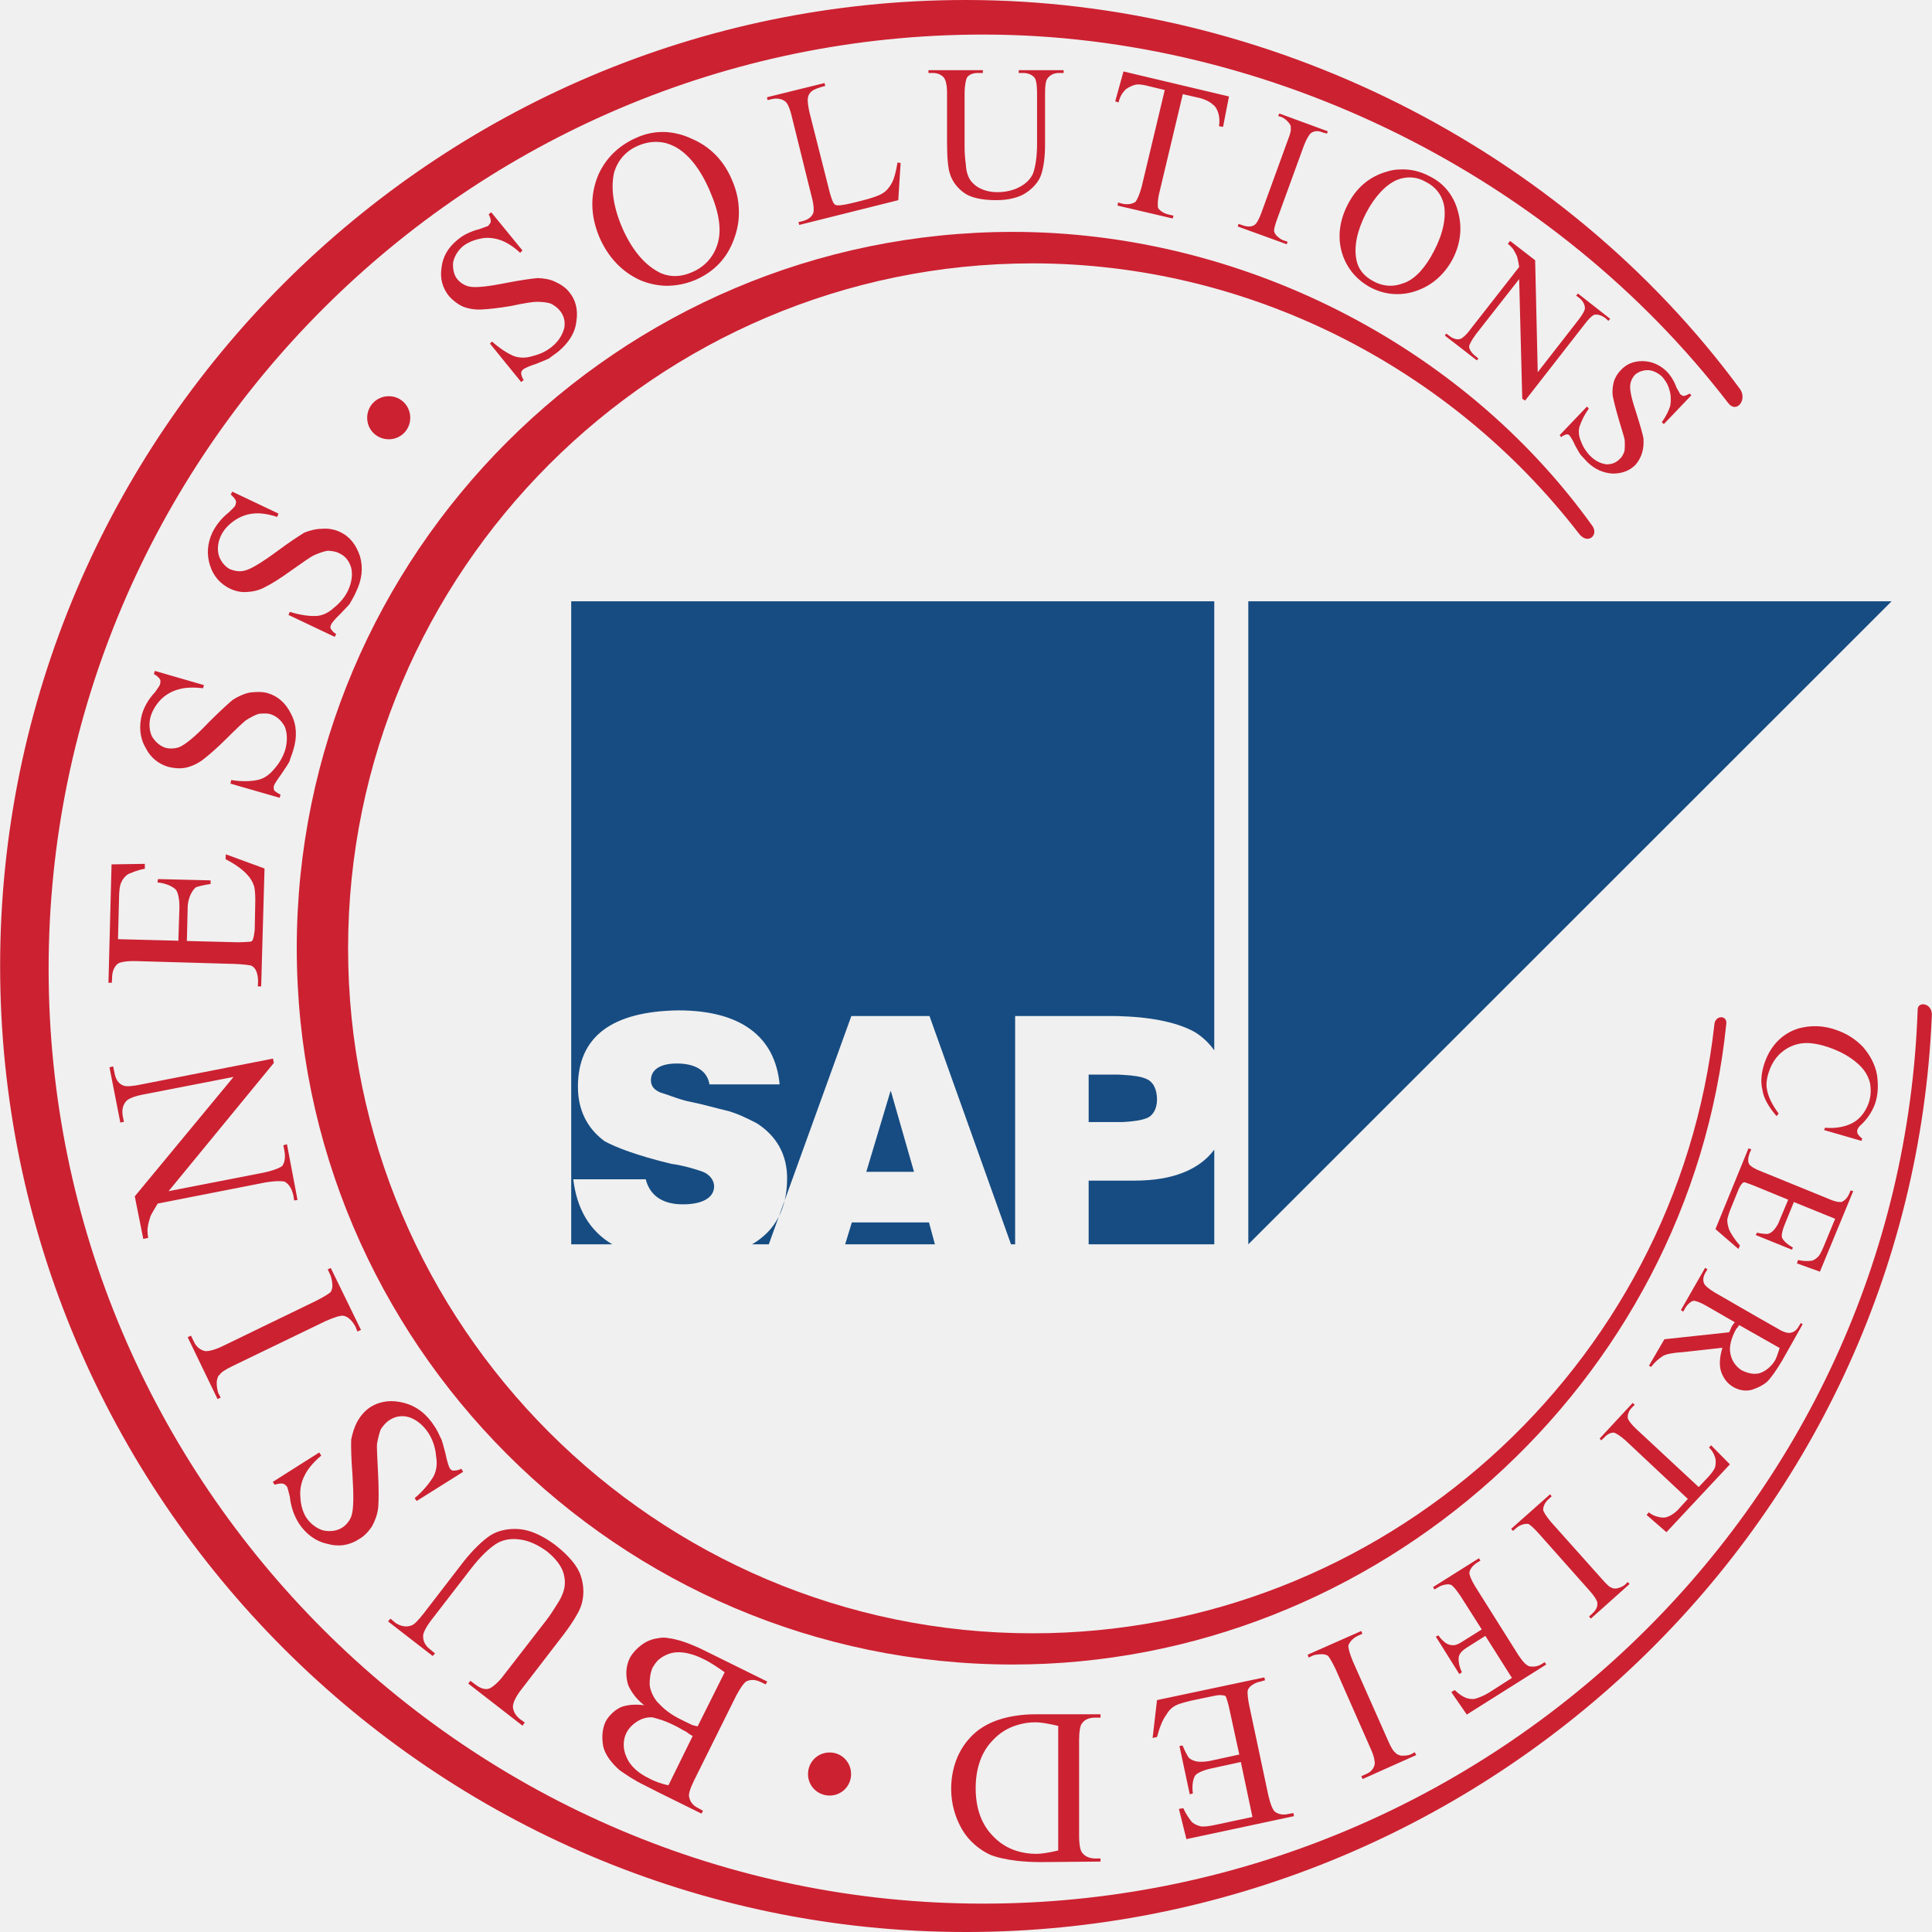
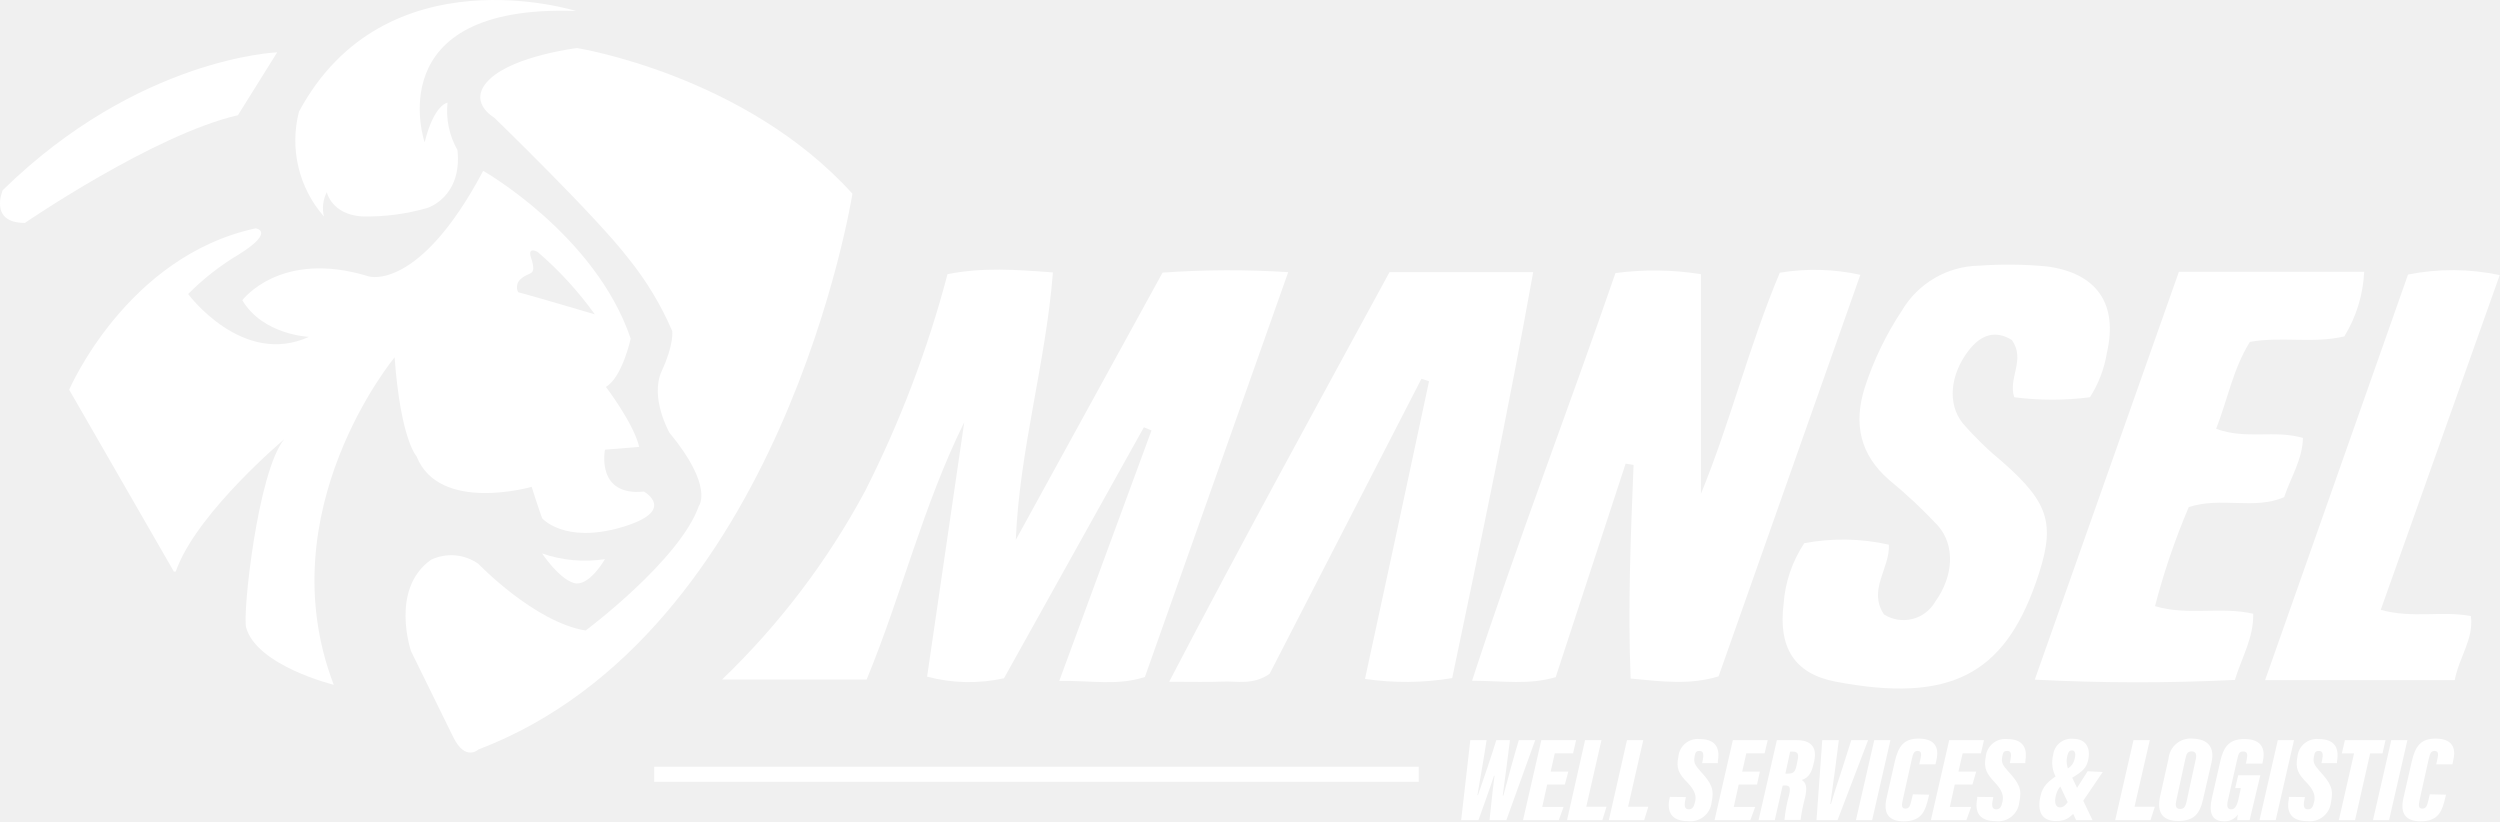
- <svg xmlns="http://www.w3.org/2000/svg" width="2500" height="2500" viewBox="0 0 539.209 539.279">
-   <path d="M316.728 329.544H303.84v17.783h35.064v-26.424c-4.176 5.617-11.665 8.641-22.176 8.641zM320.184 312.048c1.729-.721 2.737-2.736 2.737-5.112 0-2.808-1.009-5.04-3.098-5.832-1.296-.576-3.527-.936-6.479-1.08-.72-.071-1.44-.071-2.232-.071h-7.271V313.2h9.503c2.952-.144 5.328-.505 6.84-1.152zM255.097 327.096l-6.481-22.609-.216.504-6.624 22.105h13.321zM248.4 341.208h-10.656l-1.872 6.119h25.056l-1.656-6.119H248.4z" fill="#164c82" />
-   <path d="M313.344 167.832H159.408v179.495h11.448c-6.264-3.743-9.864-9.791-10.872-18.144h20.232c1.152 4.536 4.68 6.984 10.368 6.984 5.616 0 8.713-1.944 8.713-5.04 0-1.584-1.153-3.24-3.097-4.032-1.8-.648-5.184-1.729-8.856-2.232-9.576-2.304-15.696-4.68-18.648-6.336-4.968-3.672-7.416-8.855-7.416-15.191 0-13.896 9.36-21.024 28.008-21.312 17.136 0 27 7.057 28.296 20.664H198c-.648-3.888-4.032-5.832-9.071-5.832-4.825 0-7.272 1.8-7.272 4.681 0 1.8 1.152 2.808 2.736 3.455 1.656.433 4.248 1.584 7.416 2.376 4.104.792 7.992 1.944 11.376 2.736 3.024.864 5.832 2.304 8.064 3.456 5.473 3.528 8.424 8.712 8.424 15.336 0 2.215-.23 4.27-.678 6.169l18.606-51.457H259.417l22.753 63.72h1.15v-63.72h27.289c.936 0 1.871 0 2.735.072 8.784.288 15.84 1.944 20.231 4.464 2.089 1.296 3.889 3.024 5.328 5.04V167.832h-25.559z" fill="#164c82" />
-   <path d="M209.88 347.327h4.68l2.807-7.764c-1.637 3.229-4.134 5.828-7.487 7.764zM218.994 335.064l-1.627 4.499a20.067 20.067 0 0 0 1.627-4.499zM348.407 167.832h179.569L348.407 347.327V167.832z" fill="#164c82" />
-   <path d="M481.823 285.768C471.6 386.352 384.192 464.616 282.672 464.616c-110.016 0-199.872-89.928-199.872-199.943 0-110.16 89.856-199.944 199.872-199.944 63.216 0 125.28 31.176 161.784 82.08 1.8 2.592-1.297 5.329-3.744 2.161-36.145-46.8-92.592-75.456-152.496-75.456-105.191 0-191.088 85.968-191.088 191.232 0 105.191 85.896 191.159 191.088 191.159 97.271 0 179.712-73.943 190.297-170.063.287-2.523 3.598-2.523 3.31-.074z" fill="#cc2131" />
-   <path d="M535.248 281.735c-4.824 139.536-121.32 249.624-260.856 249.624-143.567 0-260.855-117.216-260.855-260.928 0-143.567 117.288-260.784 260.855-260.784 80.496 0 159.624 39.96 207.936 102.816 2.305 3.096 5.473-.864 3.312-3.888C436.031 41.256 353.952 0 269.568 0 121.176 0 0 121.176 0 269.64s121.176 269.64 269.568 269.64c143.353 0 263.663-112.607 269.64-255.96.071-3.384-3.889-3.888-3.96-1.585z" fill="#cc2131" />
-   <path d="M472.104 110.304l-7.704 8.064-.576-.504c1.225-1.728 2.017-3.384 2.376-4.681.217-1.368.217-3.023-.287-4.463-.36-1.44-1.225-2.737-2.089-3.672-1.223-1.08-2.664-1.728-3.96-1.728-1.439 0-2.808.575-3.599 1.368-.577.648-1.081 1.512-1.225 2.592-.287 1.44.432 4.32 1.728 8.208 1.008 3.168 1.729 5.688 1.944 6.912.071 1.296 0 2.664-.36 3.888-.36 1.296-1.008 2.448-1.872 3.456-1.656 1.656-3.744 2.448-6.336 2.448-2.592-.144-4.968-1.152-7.056-3.168-.648-.648-1.296-1.44-1.8-1.944-.36-.36-.937-1.44-1.656-2.736-.648-1.512-1.295-2.449-1.584-2.808-.145-.216-.648-.36-.864-.288-.36.144-1.008.288-1.44.792l-.432-.576 7.632-7.992.504.576a18.71 18.71 0 0 0-2.592 5.04c-.359 1.152-.216 2.736.433 4.176a11.393 11.393 0 0 0 2.592 4.032c1.439 1.44 2.952 2.088 4.392 2.304 1.584.072 2.952-.504 3.888-1.584.576-.432.938-1.295 1.225-2.016.144-.864.144-2.088.072-3.24-.145-.72-.721-2.664-1.584-5.472-.864-2.952-1.44-5.256-1.729-6.696-.216-1.44 0-2.953.288-4.033.36-1.224 1.081-2.376 1.944-3.239 1.584-1.728 3.6-2.52 5.976-2.52 2.521 0 4.752.936 6.696 2.736 1.224 1.224 2.231 2.808 2.88 4.68.504.792.864 1.512 1.008 1.799.288.216.72.504.937.504.432 0 1.08-.288 1.655-.647l.575.432zM137.088 59.256l8.712 10.656-.648.647c-1.944-1.799-3.816-2.952-5.472-3.527-1.583-.576-3.744-.864-5.544-.432-1.872.36-3.6 1.08-4.896 2.088-1.512 1.224-2.52 3.024-2.808 4.608-.145 1.8.288 3.6 1.224 4.68.72.864 1.872 1.656 3.024 1.945 1.8.504 5.472.072 10.512-.937 4.104-.792 7.2-1.223 8.856-1.367 1.656.072 3.312.288 4.824 1.008 1.44.648 2.952 1.584 3.96 2.88 1.872 2.232 2.52 5.04 2.016 8.208-.36 3.24-2.16 5.976-4.968 8.352-.864.72-1.944 1.368-2.592 1.944-.504.288-1.944.864-3.744 1.584-1.872.576-3.239 1.224-3.6 1.584-.288.215-.576.719-.504 1.08.072.432.216 1.224.72 1.8l-.72.576-8.712-10.728.577-.576c2.231 2.016 4.392 3.312 5.832 3.96 1.584.648 3.528.72 5.328.144 2.088-.504 3.888-1.296 5.472-2.592 2.016-1.584 3.024-3.456 3.528-5.256.36-1.944-.144-3.672-1.368-5.04-.577-.72-1.513-1.368-2.376-1.8-1.009-.36-2.593-.504-3.96-.504-.936 0-3.456.36-7.056 1.151-3.744.648-6.84.937-8.568 1.008-1.872.072-3.672-.288-5.04-.864-1.44-.648-2.736-1.729-3.745-2.808-1.872-2.304-2.592-4.968-2.16-7.848.288-3.167 1.872-5.832 4.464-7.92 1.656-1.44 3.888-2.448 6.192-3.024 1.081-.432 2.016-.72 2.376-.864.359-.433.72-.936.72-1.152.072-.504-.144-1.296-.576-2.088l.72-.576zM64.8 137.232l12.888 6.12-.36.937c-2.592-.864-4.968-1.152-6.696-.937-1.8.145-3.816.937-5.328 2.017-1.656 1.151-2.953 2.592-3.672 4.176-.864 1.8-1.08 3.815-.576 5.544.576 1.728 1.8 3.168 3.168 3.816 1.08.432 2.448.72 3.744.432 1.8-.288 5.04-2.304 9.36-5.472 3.456-2.592 6.192-4.32 7.56-5.185 1.656-.647 3.312-1.08 5.04-1.08 1.584-.144 3.384.144 4.896.864 2.808 1.296 4.536 3.6 5.616 6.768.936 3.24.576 6.552-1.08 9.936-.432 1.08-1.152 2.232-1.584 3.024-.216.576-1.368 1.583-2.736 3.096-1.439 1.368-2.448 2.52-2.664 3.096-.216.36-.288.936 0 1.224.216.36.792 1.08 1.44 1.368l-.432.792-12.888-6.12.36-.864c2.952.936 5.544 1.224 7.2 1.152 1.728 0 3.6-.864 5.04-2.232 1.655-1.296 3.023-2.88 3.96-4.752 1.151-2.448 1.368-4.608.936-6.48-.576-1.943-1.656-3.312-3.456-4.104-.792-.432-2.016-.576-3.023-.648-1.08.144-2.521.648-3.96 1.295-.792.36-2.952 1.872-6.12 4.104-3.168 2.304-5.833 3.96-7.488 4.752-1.656.936-3.528 1.296-5.04 1.368-1.728.144-3.384-.288-4.752-.936-2.664-1.296-4.608-3.456-5.544-6.408-1.008-3.024-.792-6.192.648-9.288 1.008-2.016 2.592-4.032 4.536-5.544.936-.936 1.656-1.584 1.8-1.872.216-.576.36-1.152.216-1.368-.145-.504-.72-1.152-1.44-1.8l.431-.791zM43.2 187.272l13.68 3.96-.216.864c-2.664-.289-5.04-.216-6.696.288-1.8.432-3.672 1.44-5.04 2.808-1.369 1.368-2.376 3.096-2.88 4.68-.576 1.944-.432 3.96.288 5.616.936 1.584 2.376 2.808 3.816 3.24 1.08.288 2.448.288 3.744-.144 1.728-.648 4.68-3.096 8.28-6.912 3.096-3.096 5.544-5.328 6.768-6.336 1.44-.936 3.024-1.656 4.68-2.016 1.656-.216 3.456-.288 5.04.144 2.952.864 5.112 2.88 6.552 5.832 1.584 3.024 1.728 6.408.648 9.936-.288 1.152-.864 2.376-1.08 3.24-.216.576-1.152 1.873-2.232 3.528-1.152 1.584-2.016 2.88-2.16 3.456-.072.36-.072.936.216 1.296.36.216.936.792 1.656 1.008l-.216.936-13.752-3.96.217-1.008c3.023.504 5.544.36 7.271 0 1.656-.288 3.312-1.368 4.608-2.953 1.439-1.583 2.52-3.384 3.167-5.399.72-2.52.576-4.752-.072-6.48-.936-1.8-2.304-3.024-4.176-3.6-.864-.216-2.087-.144-3.024-.072-1.08.289-2.52 1.081-3.744 1.873-.72.576-2.664 2.375-5.4 5.112-2.736 2.736-5.112 4.752-6.624 5.904-1.44 1.08-3.24 1.871-4.68 2.16-1.728.36-3.384.144-4.896-.216-2.88-.864-5.04-2.664-6.408-5.472-1.584-2.736-1.8-5.976-.936-9.216.648-2.16 1.873-4.32 3.672-6.192.648-1.008 1.296-1.8 1.369-2.161.144-.576.144-1.151 0-1.368-.289-.504-.937-1.08-1.729-1.512l.289-.864zM32.904 262.152l16.848.432.288-9.072c.072-2.376-.359-4.32-.936-5.112-.864-.936-2.808-1.872-5.184-2.088l.144-.936 14.688.36v1.008c-1.943.288-3.312.647-3.96.864-.576.288-1.151 1.152-1.512 1.872-.432.792-.936 2.304-.936 4.032l-.216 9.144 14.112.359c1.8 0 2.952-.144 3.312-.144.432.072 1.008-.288 1.008-.72.216-.432.36-1.368.504-2.52l.144-7.201c.072-2.304-.072-4.032-.288-4.968a8.173 8.173 0 0 0-2.016-3.384c-1.08-1.224-3.24-2.88-5.976-4.248l.072-1.366 10.8 3.96-.936 32.903h-.936L72 273.96c0-.937-.144-2.088-.504-2.88-.36-.864-.936-1.369-1.512-1.584-.792-.145-2.376-.359-4.464-.432l-27.576-.792c-2.736-.072-4.68.288-5.256.865-.792.719-1.44 2.015-1.44 3.815l-.072 1.367h-.936l.864-33.047 9.289-.144v1.368c-2.16.36-3.744 1.152-4.536 1.439-.792.433-1.584 1.296-2.016 2.305-.432.792-.648 2.52-.648 4.464l-.289 11.448zM39.96 345.815l-2.376-11.88L65.16 300.6l-25.128 4.896c-2.736.504-4.464 1.296-4.896 1.943-.936 1.08-1.224 2.521-.864 4.32l.288 1.368-1.008.216-3.024-15.408 1.008-.288.36 1.656c.288 1.944 1.152 3.24 2.592 3.744.792.288 2.664.144 4.968-.36l36.72-7.2.216 1.225-29.376 35.784 26.567-5.185c2.736-.576 4.608-1.368 5.184-1.872.648-.936.936-2.376.576-4.248l-.288-1.512 1.007-.288 2.953 15.552-.937.145-.216-1.368c-.432-2.016-1.296-3.24-2.448-3.888-.936-.217-2.735-.217-5.328.216l-30.096 5.904c-.936 1.512-1.728 2.88-2.016 3.527-.216.648-.648 2.017-.792 3.24-.072.432-.072 1.656.144 2.808l-1.366.288zM91.44 354.312l.864-.359 8.423 17.279-1.007.433-.504-1.297c-.864-1.655-2.088-2.88-3.384-3.096-.72-.144-2.448.36-5.04 1.512L65.017 381.24c-2.088 1.009-3.457 1.872-3.745 2.521-.432.144-.648 1.008-.792 1.728-.072 1.152.072 2.376.432 3.385l.648 1.224-.864.432-8.352-17.279.936-.433.792 1.656c.648 1.44 1.872 2.448 3.24 2.664.72.072 2.592-.288 4.896-1.44l25.849-12.527c2.16-1.08 3.527-1.944 4.032-2.376.288-.145.648-.937.648-1.944 0-.864-.216-2.088-.504-2.808l-.793-1.731zM76.104 413.64l12.96-8.208.577.864c-2.232 1.872-3.816 3.815-4.608 5.472-.936 1.729-1.44 3.96-1.224 6.12.072 2.016.647 4.104 1.584 5.616 1.224 1.872 3.023 3.168 4.751 3.672 1.944.432 3.888.144 5.256-.72 1.08-.648 2.016-1.729 2.592-3.097.72-1.872.72-5.903.36-11.664-.36-4.607-.432-8.063-.36-9.863.36-1.729.864-3.528 1.8-5.185.864-1.512 2.088-2.952 3.672-3.96 2.736-1.656 5.904-2.016 9.36-1.08 3.456.937 6.264 3.097 8.496 6.624.648.937 1.224 2.232 1.656 3.168.36.433.72 2.16 1.296 4.176.432 2.16.936 3.744 1.224 4.248.216.36.72.792 1.225.648.432 0 1.295-.072 2.016-.504l.504.864-12.96 8.136-.576-.792c2.521-2.088 4.248-4.393 5.184-5.904.864-1.512 1.224-3.6.792-5.832-.144-2.16-.864-4.392-2.016-6.264-1.512-2.376-3.384-3.816-5.328-4.536-2.016-.648-3.96-.36-5.615.72-.937.576-1.729 1.513-2.376 2.448-.504 1.008-.864 2.736-1.152 4.248-.072 1.008.072 3.816.288 7.92.216 4.248.216 7.561.072 9.576s-.936 3.96-1.656 5.328c-.936 1.512-2.232 2.88-3.599 3.672-2.737 1.8-5.761 2.304-9.001 1.368-3.312-.721-6.048-2.809-7.991-5.832-1.296-2.088-2.161-4.608-2.448-7.345-.288-1.151-.576-2.304-.72-2.663-.288-.433-.792-.864-1.152-.937-.504-.144-1.44 0-2.376.288l-.507-.79zM121.393 461.52l-.648.72-12.456-9.647.648-.792 1.369 1.151c1.296.937 3.096 1.368 4.607.721.648-.216 1.8-1.368 3.312-3.312l11.087-14.399c2.736-3.456 5.4-5.977 7.56-7.416 2.16-1.368 5.04-1.944 7.992-1.729 2.88.216 6.336 1.656 9.936 4.32 3.816 2.952 6.408 5.976 7.272 8.712.936 2.736 1.008 5.904 0 8.64-.648 1.801-2.664 5.112-5.904 9.217l-10.584 13.752c-1.655 2.088-2.52 3.96-2.448 5.111.144 1.152.72 2.305 2.016 3.312l1.296.936-.648.864-15.12-11.736.576-.792 1.44 1.08c1.512 1.152 2.952 1.584 4.176.937.792-.433 2.232-1.584 3.672-3.528l11.88-15.336c1.008-1.296 2.232-3.168 3.24-4.824 1.224-1.872 1.872-3.744 1.944-5.184.144-1.44-.216-3.24-.936-4.608-.864-1.656-2.232-3.168-3.888-4.536-2.304-1.728-4.896-3.023-7.344-3.384-2.521-.432-4.824-.072-6.624.937-1.944 1.151-4.536 3.455-7.416 7.199l-10.944 14.185c-1.728 2.231-2.52 3.96-2.376 4.824 0 1.296.72 2.592 2.017 3.527l1.296 1.078zM196.632 460.728c-4.032-2.016-7.56-3.168-9.936-3.456a7.137 7.137 0 0 0-3.024 0c-1.296.145-2.52.576-3.672 1.225-1.872 1.151-3.384 2.735-4.248 4.319-1.151 2.376-1.224 5.04-.432 7.561.792 1.8 2.232 3.888 4.392 5.544l.144.071c-2.52-.359-4.968-.144-6.696.576-1.728.864-3.312 2.376-4.176 4.032-.936 2.016-1.08 4.464-.648 6.84.504 2.304 2.304 4.681 4.608 6.696 1.584 1.08 3.888 2.736 6.912 4.176l3.816 1.944 12.096 5.976.432-.792-1.296-.72c-1.368-.648-2.304-1.729-2.52-2.952-.36-.72.144-2.376 1.296-4.752l11.808-23.76c1.152-2.16 2.16-3.528 2.736-3.889 1.224-.647 2.592-.575 4.104.145l1.368.647.432-.792-17.496-8.639zm-10.08 37.584c-.864-.144-1.872-.432-2.88-.792-.72-.288-1.512-.576-2.304-1.008-3.384-1.584-5.616-3.744-6.552-6.12-1.008-2.16-1.008-4.68 0-6.696.648-1.296 1.8-2.447 3.096-3.239 1.152-.721 2.664-1.225 4.248-1.08l1.512.432c1.368.36 2.952 1.008 4.824 1.944 1.08.504 1.944 1.151 2.809 1.512.647.432 1.368 1.008 2.016 1.296l-6.769 13.751zm8.136-16.416c-.288-.144-1.368-.216-2.016-.647-.648-.288-1.8-.864-2.808-1.368-2.664-1.296-4.752-2.952-6.12-4.536h-.072c-1.296-1.44-2.232-3.384-2.375-5.185 0-1.655.216-3.384.863-4.752.432-.72.937-1.439 1.512-2.016a9.132 9.132 0 0 1 3.888-2.016c2.304-.504 5.4 0 8.784 1.728 2.016.937 4.032 2.376 5.904 3.672l-7.56 15.12zM301.896 481.176c.72-1.152 2.017-1.729 3.672-1.729h1.584v-.936h-18.359c-1.801 0-3.455.144-4.969.36-5.688.792-10.08 2.88-13.031 6.119-3.456 3.673-5.328 8.713-5.328 14.4 0 4.104 1.152 7.992 3.024 11.232 1.8 3.096 4.607 5.544 7.776 7.056 1.943.792 4.463 1.368 7.559 1.728 1.944.217 4.104.36 6.48.36l16.848-.144v-.864h-1.512c-1.512 0-2.808-.576-3.528-1.512-.575-.576-.936-2.232-.936-4.896v-26.568c0-2.446.288-4.03.72-4.606zm-6.552 35.351c-2.232.504-4.32.937-6.192.937s-3.672-.288-5.328-.792a15.26 15.26 0 0 1-6.768-4.248c-3.096-3.168-4.752-7.632-4.752-13.32 0-5.544 1.656-10.224 4.824-13.392 1.873-2.017 4.104-3.384 6.695-4.176a16.857 16.857 0 0 1 5.112-.793c1.729 0 3.96.433 6.408 1.009v34.775h.001zM349.56 507.168l-3.24-15.336-8.279 1.8c-2.088.432-3.816 1.224-4.393 1.872-.72 1.008-1.008 2.952-.72 5.111l-.864.217-2.88-13.465.864-.144c.72 1.728 1.368 2.808 1.656 3.312.432.504 1.224.863 2.016 1.079.792.217 2.304.217 3.889-.071l8.279-1.801-2.808-12.888c-.288-1.512-.721-2.592-.792-2.88-.072-.432-.433-.792-.864-.72-.433-.145-1.296-.145-2.376.072l-6.552 1.367c-2.089.504-3.601.937-4.393 1.368-1.08.576-1.944 1.44-2.592 2.592-.937 1.225-1.872 3.456-2.591 6.192l-1.226.288 1.226-10.584 29.951-6.336.216.792-1.225.359a5.728 5.728 0 0 0-2.52 1.08c-.648.433-1.079 1.08-1.151 1.656 0 .72.072 2.16.503 4.104l5.328 25.056c.577 2.448 1.296 4.176 1.944 4.536.792.576 2.16.936 3.744.504l1.296-.216.144.863-30.023 6.408-2.088-8.424 1.225-.216c.791 1.8 1.799 3.096 2.231 3.672.504.648 1.584 1.152 2.521 1.368.791.216 2.447 0 4.104-.36l10.44-2.227zM365.256 462.672l-.288-.792 14.976-6.624.288.792-1.151.504c-1.368.647-2.376 1.656-2.736 2.736-.072.575.288 2.159 1.224 4.392l9.938 22.392c.719 1.656 1.438 2.88 2.015 3.168.072.36.792.576 1.368.792 1.08.072 2.088 0 2.952-.359l1.009-.576.431.792-14.976 6.696-.36-.792 1.44-.648c1.225-.504 2.088-1.512 2.304-2.736.072-.647-.144-2.159-1.079-4.176l-9.865-22.392c-.936-1.944-1.655-3.097-1.943-3.456-.215-.36-.864-.576-1.656-.648-.72 0-1.872.072-2.52.288l-1.371.647zM421.991 468.359l-7.416-11.735-5.256 3.312c-1.223.792-1.943 1.584-2.16 2.521-.144.863 0 2.52.865 4.319l-.721.504-6.551-10.439.719-.36c.648 1.008 1.584 1.8 2.088 2.16.648.432 1.441.648 2.16.576.72 0 1.584-.433 2.449-1.008l5.398-3.385-5.903-9.287c-1.079-1.585-1.872-2.593-2.305-2.881-.144-.288-.792-.432-1.368-.432-.863.072-1.871.36-2.52.792l-1.08.648-.432-.648 12.815-8.064.433.648-.937.576c-1.224.792-2.088 1.872-2.16 2.88 0 .576.504 1.944 1.656 3.816l12.096 19.224c1.009 1.44 1.801 2.448 2.376 2.664.145.288.792.432 1.369.432.791.072 1.799-.144 2.591-.647l.937-.576.432.647-22.176 13.969-4.32-6.265.937-.576c1.151 1.152 2.376 1.872 3.096 2.16s1.729.433 2.592.288c.937-.288 2.376-.792 3.89-1.728l6.406-4.105zM422.279 427.319l-.504-.576 10.872-9.647.433.576-.792.72c-1.009.864-1.584 2.016-1.584 3.024.071.575.792 1.728 2.159 3.384l14.401 16.128c1.151 1.296 2.015 2.16 2.591 2.231.146.217.792.288 1.368.217.864-.145 1.801-.576 2.377-1.08l.719-.721.504.576-10.799 9.648-.505-.576 1.008-.936c.937-.864 1.44-1.872 1.296-2.952-.07-.576-.792-1.8-2.088-3.24l-14.328-16.128c-1.224-1.368-2.231-2.232-2.592-2.448-.144-.216-.791-.216-1.512-.072-.648.145-1.584.576-1.944.937l-1.08.935zM465.12 427.68l-5.545-4.824.648-.72c.792.72 1.801 1.08 2.448 1.224.937.288 2.016.36 2.808 0 .72-.216 1.729-.863 2.664-1.728l2.953-3.24-17.425-16.344c-1.513-1.368-2.809-2.088-3.24-2.16-.792 0-1.8.36-2.664 1.368l-.864.792-.432-.504 9.216-9.937.577.504-.865.864c-.863.937-1.151 1.944-1.08 2.88.217.648.937 1.656 2.305 2.952l17.496 16.272 2.663-2.809c.937-1.008 1.585-1.943 1.872-2.592.217-.648.288-1.656.145-2.521-.287-1.008-.72-2.088-1.799-3.096l.574-.647 5.257 5.327-17.712 18.939zM502.632 369.288l-.576.936c-.576 1.08-1.512 1.729-2.376 1.8-.648.145-1.872-.144-3.6-1.224l-6.337-3.601-11.23-6.479c-1.657-1.008-2.592-1.872-2.809-2.304-.505-.937-.36-2.017.287-3.168l.576-.937-.646-.432-6.77 11.808.648.433.647-1.152c.577-.937 1.44-1.656 2.161-1.872.575-.072 1.943.432 3.6 1.368l7.991 4.607c0 .145-.359.36-.432.576-.072.072-.216.36-.36.504-.216.36-.432 1.08-.792 1.729l-18.071 1.943-4.32 7.416.648.288c1.008-1.368 2.159-2.304 3.239-3.023 1.009-.576 3.024-.937 5.616-1.08l11.016-1.225c-.791 2.521-.936 4.896-.359 6.696.647 1.8 1.728 3.312 3.384 4.248 1.44.864 3.24 1.224 4.896.864.36-.072.72-.216 1.079-.36a11.952 11.952 0 0 0 3.385-1.872c1.151-1.151 2.664-3.239 4.319-6.048l5.688-10.08-.502-.359zm-7.199 10.44c-1.009 1.656-2.521 2.952-4.177 3.528-.433.144-.937.216-1.513.216-1.151 0-2.375-.36-3.672-1.008-1.655-1.08-2.734-2.664-3.096-4.608-.432-1.943.216-4.392 1.656-6.983.072-.145.432-.288.432-.505.072-.071.216-.287.36-.504l4.319 2.448 6.984 3.96c-.43 1.368-.863 2.664-1.293 3.456zM512.208 340.199l-11.521-4.68-2.52 6.192c-.648 1.512-1.009 3.023-.792 3.744.359.863 1.512 1.943 3.023 2.735l-.216.648-10.152-4.104.36-.647c1.368.288 2.448.359 2.88.359.504-.071 1.08-.359 1.584-.863.433-.433 1.225-1.368 1.657-2.521l2.591-6.191-9.647-3.96c-1.225-.505-2.088-.721-2.305-.864-.288-.072-.792 0-.863.288-.287.216-.648.792-1.009 1.584l-2.015 4.968c-.649 1.512-1.009 2.808-1.153 3.456-.071 1.008.216 1.944.504 2.88.505 1.152 1.584 2.808 3.024 4.464l-.432.937-6.408-5.544 9.216-22.536.792.288-.432.936c-.217.648-.504 1.512-.433 2.16 0 .647.288 1.224.648 1.439.433.433 1.439 1.009 2.952 1.585l18.72 7.632c1.872.863 3.312 1.08 3.888.863.721-.359 1.513-1.08 2.017-2.304l.359-.864.721.217-9.288 22.464-6.408-2.305.288-.936c1.656.36 2.88.288 3.528.216.647 0 1.439-.504 2.016-1.08.504-.432 1.008-1.512 1.584-2.808l3.242-7.848zM519.552 318.456l-10.44-3.024.288-.648c3.168.288 6.048-.359 7.992-1.512 1.945-1.151 3.312-3.096 4.104-5.184.72-1.944.792-3.96.432-5.832-.504-2.017-1.656-3.889-3.528-5.473-1.872-1.655-4.392-3.168-7.632-4.319-2.592-.937-5.183-1.44-7.271-1.296-2.231.144-4.393 1.08-5.904 2.304-1.656 1.224-3.024 3.24-3.744 5.328-.72 1.943-1.008 3.815-.648 5.399.288 1.801 1.44 4.248 3.24 6.624l-.576.721c-2.088-2.376-3.672-5.04-3.96-7.345-.576-2.304-.288-4.968.648-7.632 1.728-4.896 5.04-8.136 9.432-9.504 3.456-.936 7.057-.864 10.729.504 2.88 1.008 5.399 2.664 7.344 4.752 1.945 2.305 3.312 4.824 3.816 7.633.432 2.808.359 5.615-.576 8.279-.863 2.232-2.16 4.176-3.889 5.76-.504.433-.792.864-.936 1.225-.145.216-.145.792 0 1.224.216.288.648.937 1.296 1.368l-.217.648zM421.487 67.248l6.984 5.4.721 31.248 11.375-14.615c1.225-1.584 1.872-2.809 1.8-3.385-.071-.936-.575-1.943-1.584-2.735l-.862-.648.503-.576 9 7.056-.503.575-.865-.792c-1.224-.863-2.303-1.151-3.24-.863-.646.36-1.584 1.296-2.592 2.664l-16.56 21.24-.792-.504-.864-33.408-12.025 15.335c-1.224 1.655-1.943 3.024-1.943 3.527.071.792.647 1.729 1.655 2.521l.937.792-.433.504-8.928-6.912.36-.576.792.576c1.151.936 2.304 1.224 3.168.936.577-.216 1.656-1.08 2.735-2.592l13.681-17.496c-.145-1.224-.433-2.303-.576-2.88-.144-.432-.648-1.368-1.08-2.087-.216-.288-.792-.936-1.512-1.512l.648-.793zM284.327 20.376v-.792h12.528v.792h-1.439c-1.296 0-2.593.648-3.24 1.8-.288.503-.504 1.799-.504 3.744v14.471c0 3.529-.433 6.409-1.08 8.353-.648 1.944-2.232 3.744-4.176 5.04-1.872 1.296-4.824 2.088-8.353 2.088-3.888 0-6.983-.648-8.855-1.944-1.872-1.296-3.456-3.24-4.104-5.472-.504-1.44-.792-4.536-.792-8.712V25.92c0-2.16-.36-3.744-1.007-4.392-.648-.648-1.584-1.152-2.88-1.152h-1.296v-.792h15.191v.792h-1.439c-1.44 0-2.592.504-3.096 1.44-.216.648-.576 2.16-.576 4.104v15.408c0 1.296.144 3.096.36 4.68.072 1.8.575 3.24 1.224 4.248.647.936 1.728 1.872 2.88 2.376 1.296.648 2.952 1.008 4.68 1.008 2.304 0 4.536-.503 6.336-1.512 1.729-.936 3.024-2.232 3.672-3.816.576-1.656 1.08-4.392 1.08-8.136V25.92c0-2.304-.288-3.744-.72-4.249-.648-.792-1.799-1.296-3.096-1.296h-1.298v.001zM250.488 45.359l.864.145-.648 10.368-27.648 6.912-.216-.792 1.224-.288c1.512-.432 2.52-1.152 2.952-2.376.144-.576.144-2.088-.432-4.176l-5.688-22.969c-.576-2.304-1.295-3.671-1.872-3.96-.936-.647-2.232-.864-3.528-.576l-1.296.288-.144-.792 16.056-3.96.216.792c-1.944.504-3.24 1.008-3.815 1.513-.577.432-1.008 1.296-1.008 1.728-.217.72 0 2.303.431 4.248l5.688 22.464c.432 1.44.792 2.52 1.152 2.952.216.288.792.504 1.081.432.36.072 2.016-.144 4.32-.72l2.592-.648c2.592-.648 4.608-1.368 5.472-1.944 1.08-.576 2.016-1.728 2.592-2.808.719-1.224 1.223-3.24 1.655-5.833zM406.872 58.824c-1.225-4.392-3.96-7.704-7.775-9.576-2.665-1.44-5.473-2.088-8.281-1.944-1.296 0-2.592.215-3.888.648-4.68 1.368-8.353 4.392-10.8 9.216-2.375 4.607-2.809 9.216-1.584 13.392 1.296 4.248 4.031 7.561 8.064 9.721 2.663 1.368 5.399 1.943 8.207 1.8a15.417 15.417 0 0 0 4.608-.937c4.319-1.512 7.848-4.607 10.151-9.071 2.161-4.321 2.595-8.785 1.298-13.249zm-6.624 11.232c-2.376 4.608-5.185 7.704-8.137 8.856l-1.296.432c-2.52.792-5.04.431-7.271-.72-2.809-1.44-4.464-3.456-4.969-6.12-.72-3.672.145-7.992 2.664-12.96 2.448-4.68 5.4-7.848 8.568-9.288.361-.144.648-.216 1.008-.36 2.305-.647 4.681-.504 6.984.792 2.809 1.368 4.537 3.6 5.184 6.336.721 3.528-.143 8.064-2.735 13.032zM204.265 50.184c-2.305-5.471-6.192-9.359-11.376-11.52a19.289 19.289 0 0 0-6.984-1.8 17.61 17.61 0 0 0-8.136 1.512c-5.04 2.16-8.712 5.76-10.8 10.44-2.304 5.543-2.232 11.304.288 17.352 2.52 5.832 6.48 9.792 11.376 12.024a20.005 20.005 0 0 0 7.272 1.583c2.736 0 5.472-.503 8.208-1.655 5.112-2.232 8.784-5.977 10.728-11.376.864-2.304 1.368-4.752 1.368-7.128v-.576c-.001-2.952-.649-5.904-1.944-8.856zm-4.033 18c-1.152 3.672-3.672 6.336-7.056 7.776-2.592 1.152-5.04 1.368-7.272.792-.792-.216-1.584-.504-2.304-.936-3.96-2.16-7.417-6.336-10.081-12.528-2.52-6.048-3.096-11.232-2.087-15.336 1.08-3.312 3.24-5.832 6.624-7.272 2.665-1.151 5.328-1.368 7.848-.72.72.216 1.512.504 2.232.864 3.96 2.016 7.416 6.408 10.08 12.743 2.52 5.833 3.24 10.801 2.016 14.617zM359.352 67.464l-.216.72-13.68-4.967.216-.72 1.081.36c1.295.503 2.591.503 3.383-.072.504-.288 1.224-1.44 1.944-3.456l7.416-20.376c.647-1.656.936-2.736.72-3.312.216-.359-.145-.864-.433-1.295a6.191 6.191 0 0 0-2.016-1.656l-1.007-.29.288-.72 13.537 4.968-.218.648-1.296-.36c-1.15-.504-2.304-.432-3.168.216-.504.36-1.224 1.584-1.943 3.384l-7.416 20.376c-.648 1.728-.936 2.952-.936 3.384-.072.36.215.936.647 1.44.432.432 1.224 1.08 1.8 1.296l1.297.432zM343.008 26.928l-1.656 8.496-1.152-.216c.288-1.296.072-2.52-.071-3.312-.288-1.08-.791-2.159-1.656-2.735-.648-.648-1.871-1.296-3.312-1.728l-5.039-1.152-6.48 27.216c-.576 2.232-.576 3.96-.432 4.536.504.792 1.512 1.512 3.023 1.872l1.296.288-.216.792-15.408-3.6.145-.864 1.296.36c1.439.288 2.736.072 3.6-.576.433-.576 1.08-1.945 1.657-4.032l6.479-27.144-4.465-1.08c-1.584-.432-2.88-.576-3.599-.432-.937.216-1.873.648-2.809 1.296-.864.863-1.656 2.016-2.016 3.672l-.937-.288 2.304-8.352 29.448 6.983zM108.504 110.592c3.312 0 5.976 2.664 5.976 6.047a5.962 5.962 0 0 1-5.976 5.977c-3.384 0-6.048-2.664-6.048-5.977 0-3.383 2.664-6.047 6.048-6.047zM231.552 489.168c3.312 0 5.976 2.664 5.976 6.048a5.961 5.961 0 0 1-5.976 5.976c-3.384 0-6.047-2.664-6.047-5.976 0-3.384 2.663-6.048 6.047-6.048z" fill="#cc2131" />
+ <svg xmlns="http://www.w3.org/2000/svg" id="Capa_1" data-name="Capa 1" viewBox="0 0 273.19 89.75">
+   <defs>
+     <style>.cls-1,.cls-2{fill:#fff;}.cls-2{stroke:#fff;stroke-miterlimit:10;stroke-width:1.65px;}</style>
+   </defs>
+   <path class="cls-1" d="M244.22,74.3c.77-2.52,2.06-4.6,2-7.23-3.53-.82-7.14.24-10.73-.83a77.51,77.51,0,0,1,3.69-10.83c3.58-1.15,7.13.33,10.42-1.08.73-2.17,2-4.11,2.06-6.47-3.1-.92-6.2.21-9.49-1,1.26-3.21,1.84-6.53,3.69-9.5,3.44-.62,6.9.21,10.32-.6a14.87,14.87,0,0,0,2.17-7.06H238.1c-5.19,14.7-10.39,29.41-15.75,44.57A218.45,218.45,0,0,0,244.22,74.3Z" />
+   <path class="cls-1" d="M133.62,74.48c1.61-.06,3.3.41,5.12-.85,5.42-10.54,11-21.39,16.59-32.24l.83.27c-2.3,10.76-4.6,21.51-7,32.53a30.69,30.69,0,0,0,9.53-.09c3.07-14.63,6.15-29.3,8.85-44.36h-15.7c-7.95,14.62-16,29.27-24.08,44.76C130.38,74.5,132,74.55,133.62,74.48Z" />
+   <path class="cls-1" d="M206.42,52.43a55.51,55.51,0,0,1,5.34,5c1.93,2.19,1.7,5.56-.28,8.31a4,4,0,0,1-5.6,1.41c-1.8-2.69.65-5,.53-7.63a22.77,22.77,0,0,0-9.25-.16,13.81,13.81,0,0,0-2.26,6.67c-.57,4.65,1.12,7.59,5.69,8.46,12.54,2.39,18.36-.85,21.86-10.76,2.24-6.34,1.61-8.64-3.59-13.22a36,36,0,0,1-4.38-4.26c-1.73-2.15-1.34-5.36.63-7.93,1.36-1.77,2.94-2.27,4.73-1.17,1.55,2.16-.44,4.16.27,6.26a32.18,32.18,0,0,0,8.27,0,12.78,12.78,0,0,0,1.85-4.84c1.25-5.39-1.12-8.75-6.59-9.46a45.24,45.24,0,0,0-7.36-.08,10,10,0,0,0-8.46,4.93,34.32,34.32,0,0,0-4.06,8.43C202.52,46.36,203.28,49.69,206.42,52.43Z" />
+   <path class="cls-1" d="M268.24,74.32c.51-2.59,2.09-4.47,1.77-7-3.2-.6-6.38.29-9.85-.68l13-36.58A24.87,24.87,0,0,0,263.14,30L247.52,74.32Z" />
+   <path class="cls-1" d="M170,74c2.53-7.73,5.09-15.53,7.64-23.33l.87.13c-.31,7.77-.64,15.54-.32,23.35,3.54.34,6.49.71,9.61-.24,5.14-14.56,10.28-29.11,15.49-43.88a23.28,23.28,0,0,0-8.8-.23c-3.37,8-5.39,16.3-8.62,24.16v-24a32.3,32.3,0,0,0-9.34-.12c-5.12,14.84-10.7,29.32-15.67,44.55C164.33,74.4,167,74.87,170,74Z" />
+   <path class="cls-1" d="M94.7,74.26c3.83-9.26,6.16-19,10.67-28.12-1.35,9.22-2.69,18.44-4.06,27.8a17.73,17.73,0,0,0,8.4.18L125,46.69l.83.35c-3.29,8.94-6.58,17.88-10.08,27.37,3.5-.07,6.29.56,9.36-.43,5.14-14.52,10.29-29.09,15.66-44.24a102.77,102.77,0,0,0-13.73.05L111,59c.42-9.94,3.28-19.33,4.06-29.23-4.07-.31-7.69-.57-11.52.19a120.18,120.18,0,0,1-9,23.69A83,83,0,0,1,78.9,74.26Z" />
+   <path class="cls-1" d="M59.24,60.48a14.26,14.26,0,0,0,6.87.62s-1.77,3.12-3.43,2.6S59.24,60.48,59.24,60.48Z" />
+   <path class="cls-1" d="M52.28,61.62S58.41,68,64,68.9c0,0,10.29-7.69,12.37-13.62,0,0,1.67-2.08-3.22-8,0,0-2.18-3.85-.83-6.76s1.14-4.34,1.14-4.34a33.94,33.94,0,0,0-4.78-7.93C65.17,23.66,54,12.85,54,12.85s-3.12-1.77-.41-4.27,9.46-3.33,9.46-3.33S81.4,8.17,93.15,21.17c0,0-7.59,48.05-40.87,60.73,0,0-1.43,1.36-2.76-1.37s-4.6-9.36-4.6-9.36-2.34-6.79,2.18-10A5.13,5.13,0,0,1,52.28,61.62Z" />
+   <path class="cls-1" d="M46.4,15.55S41.25.42,62.94,1.2c0,0-20.83-6.56-30.27,11A12.6,12.6,0,0,0,35.4,23.66,3.85,3.85,0,0,1,35.71,21s.52,2.42,3.81,2.65a23.73,23.73,0,0,0,7.19-.93s3.82-1.17,3.28-6.32a8.7,8.7,0,0,1-1.09-5.18S47.44,11.39,46.4,15.55Z" />
+   <path class="cls-1" d="M2.72,24.36S16.84,14.69,26,12.59l4.29-6.87S15.12,6.27.3,20.78C.3,20.78-1.26,24.36,2.72,24.36Z" />
+   <path class="cls-1" d="M70.37,53.72c-5.3.52-4.26-4.58-4.26-4.58l3.74-.31c-.62-2.6-3.64-6.55-3.64-6.55C68,41.24,68.92,37,68.92,37,65.07,25.64,52.8,18.67,52.8,18.67c-7,13.21-12.48,11.54-12.48,11.54-9.68-3-13.84,2.6-13.84,2.6,2.26,3.8,7.28,4,7.28,4-7.28,3.32-13.2-4.68-13.2-4.68a27.8,27.8,0,0,1,5.61-4.37c3.95-2.5,1.77-2.81,1.77-2.81C13.8,28,7.56,42.59,7.56,42.59L19,62.46l.2,0c.07-.18.13-.35.21-.54C21.91,55.7,31.06,48,31.06,48c-2.91,3.53-4.58,19.14-4.16,20.59,1.19,4.18,9.57,6.24,9.57,6.24-7.28-19,6.65-35.78,6.65-35.78.66,9,2.4,10.82,2.4,10.82C48,56.11,58.1,53.2,58.1,53.2c.62,2,1.14,3.43,1.14,3.43s2.4,2.81,8.64,1S70.37,53.72,70.37,53.72ZM56.62,31.93A1.19,1.19,0,0,1,57,30.41c.86-.74,1.64-.2,1.09-2.07,0,0-.63-1.44.65-.82A38.88,38.88,0,0,1,65,34.35S58.41,32.4,56.62,31.93Z" />
+   <line class="cls-2" x1="71.49" y1="84.61" x2="155.03" y2="84.61" />
+   <path class="cls-1" d="M159.67,89.62l1-8.74h1.78c-.23,1.56-.77,4.61-1,6h.06c.58-1.67,1.42-4.1,2-6H165c-.21,1.71-.56,4.4-.79,6.07h.07c.41-1.6,1.25-4.62,1.69-6.07h1.79l-3.15,8.74h-1.84c.17-1.45.3-3.05.55-4.85h-.06c-.58,1.77-1.15,3.27-1.7,4.85Z" />
+   <path class="cls-1" d="M171,85.73h-1.93l-.54,2.45h2.33l-.52,1.44h-3.91l2-8.74h3.8l-.33,1.44h-2l-.45,2h1.93Z" />
+   <path class="cls-1" d="M173.21,80.88H175l-1.66,7.28h2.21l-.45,1.46h-3.86Z" />
+   <path class="cls-1" d="M177.79,80.88h1.78l-1.66,7.28h2.21l-.45,1.46h-3.86Z" />
+   <path class="cls-1" d="M184.23,87.1l-.09.42c-.11.6,0,.92.4.92s.57-.27.7-.86,0-1.16-.78-2c-1-1-1.33-1.59-1.05-2.92a2.12,2.12,0,0,1,2.31-1.9c2.05,0,2.2,1.33,2,2.44l0,.19H186l.07-.33c.11-.57.1-1-.33-1s-.48.16-.56.61c-.12.62,0,.9.63,1.6,1.25,1.36,1.53,2,1.23,3.4a2.33,2.33,0,0,1-2.61,2.06c-1.75,0-2.3-1-2-2.44l.05-.21Z" />
+   <path class="cls-1" d="M192,85.73H190l-.54,2.45h2.34l-.53,1.44h-3.91l2-8.74h3.81l-.34,1.44h-2l-.45,2h1.93Z" />
+   <path class="cls-1" d="M194.8,85.85l-.86,3.77h-1.77l2-8.74h2.15c1.57,0,2.26.76,1.93,2.28l-.12.5c-.23,1-.71,1.42-1.25,1.57.41.26.68.66.35,2a18.67,18.67,0,0,0-.47,2.37H195a14.69,14.69,0,0,1,.5-2.69c.19-.87.1-1.08-.47-1.08Zm.3-1.31h.24c.64,0,.85-.17,1-1l.11-.54c.12-.59,0-.87-.55-.87h-.28Z" />
+   <path class="cls-1" d="M198.5,89.62l.63-8.74h1.81l-.4,3.13c-.15,1.16-.37,2.76-.53,3.85h.07c.31-1.08.84-2.68,1.22-3.83l1-3.15h1.84l-3.34,8.74Z" />
+   <path class="cls-1" d="M206.58,80.88l-2,8.74h-1.77l2-8.74Z" />
+   <path class="cls-1" d="M210.81,86.84l-.09.38c-.32,1.25-.63,2.53-2.68,2.53-1.66,0-2.27-.86-1.88-2.55l.9-4c.39-1.67,1-2.49,2.59-2.49,2.2,0,2.19,1.45,1.93,2.47l-.08.34h-1.77l.14-.63c.13-.55.06-.83-.32-.83s-.49.25-.63.88l-1,4.5c-.13.57-.13.92.29.92s.52-.27.67-.93l.15-.63Z" />
+   <path class="cls-1" d="M215.54,85.73h-1.93l-.54,2.45h2.33l-.52,1.44H211l2-8.74h3.8l-.33,1.44h-2l-.46,2h1.94Z" />
+   <path class="cls-1" d="M217.82,87.1l-.08.42c-.12.6,0,.92.4.92s.57-.27.69-.86,0-1.16-.77-2c-.95-1-1.33-1.59-1.06-2.92a2.13,2.13,0,0,1,2.32-1.9c2.05,0,2.19,1.33,2,2.44l0,.19h-1.7l.07-.33c.12-.57.11-1-.32-1s-.48.16-.57.61c-.12.62,0,.9.63,1.6,1.25,1.36,1.54,2,1.23,3.4a2.32,2.32,0,0,1-2.6,2.06c-1.76,0-2.3-1-2-2.44l0-.21Z" />
+   <path class="cls-1" d="M229.78,84.36l-2.22,3.27c-1.11,1.64-1.69,2.09-2.88,2.09-1.54,0-2.09-1-1.71-2.7.24-1.09.74-1.65,2.5-2.72.95-.58,1.09-.77,1.27-1.5.1-.46,0-.8-.31-.8s-.43.21-.53.63a2.45,2.45,0,0,0,.26,1.76l2.5,5.23h-1.79L224.7,85a3.39,3.39,0,0,1-.34-2.51,2,2,0,0,1,2.14-1.76c1.51,0,2,1.06,1.66,2.43-.2.72-.43,1.08-2,2-1,.63-1.32,1-1.51,1.8s0,1.27.47,1.27.75-.44,1.17-1.08l1.84-2.87Z" />
+   <path class="cls-1" d="M233.14,80.88h1.78l-1.67,7.28h2.22L235,89.62h-3.86Z" />
+   <path class="cls-1" d="M241.66,83.35l-.92,4c-.36,1.6-1,2.36-2.72,2.36s-2.32-.94-2-2.56l.95-4.26a2.42,2.42,0,0,1,2.61-2.18C241.28,80.75,242.05,81.66,241.66,83.35Zm-2.85-.44-1,4.6c-.11.47-.08.89.42.89s.6-.34.72-.85l1-4.61c.11-.5,0-.83-.45-.83S238.93,82.35,238.81,82.91Z" />
+   <path class="cls-1" d="M245.83,89.62h-1.36a2.9,2.9,0,0,1,.09-.62,1.78,1.78,0,0,1-1.51.75c-1.45,0-1.67-1.08-1.35-2.5l.91-4c.33-1.48.87-2.51,2.67-2.49,2.15,0,2.22,1.43,2,2.41l-.06.27h-1.8l.1-.47c.1-.52.07-.85-.37-.85s-.52.16-.69.92l-1,4.4c-.15.64-.07,1,.34,1s.63-.33.82-1.15l.25-1.17h-.62l.33-1.4H247Z" />
+   <path class="cls-1" d="M250.68,80.88l-2,8.74h-1.77l2-8.74Z" />
+   <path class="cls-1" d="M251.88,87.1l-.09.42c-.11.6,0,.92.41.92s.57-.27.69-.86,0-1.16-.77-2c-1-1-1.33-1.59-1.06-2.92a2.13,2.13,0,0,1,2.32-1.9c2.05,0,2.19,1.33,2,2.44l0,.19h-1.7l.07-.33c.12-.57.11-1-.32-1s-.49.16-.57.61c-.12.62,0,.9.63,1.6,1.25,1.36,1.53,2,1.23,3.4a2.32,2.32,0,0,1-2.6,2.06c-1.76,0-2.3-1-2-2.44l0-.21Z" />
+   <path class="cls-1" d="M257.24,82.33h-1.33l.33-1.45h4.44l-.33,1.45H259l-1.65,7.29h-1.77Z" />
+   <path class="cls-1" d="M263.07,80.88l-2,8.74h-1.76l2-8.74Z" />
+   <path class="cls-1" d="M267.29,86.84l-.09.38c-.32,1.25-.63,2.53-2.67,2.53-1.66,0-2.28-.86-1.89-2.55l.91-4c.38-1.67,1-2.49,2.59-2.49,2.2,0,2.19,1.45,1.92,2.47l-.07.34h-1.77l.14-.63c.13-.55.06-.83-.32-.83s-.49.25-.64.88l-1,4.5c-.12.57-.13.92.29.92s.52-.27.68-.93l.15-.63Z" />
</svg>
